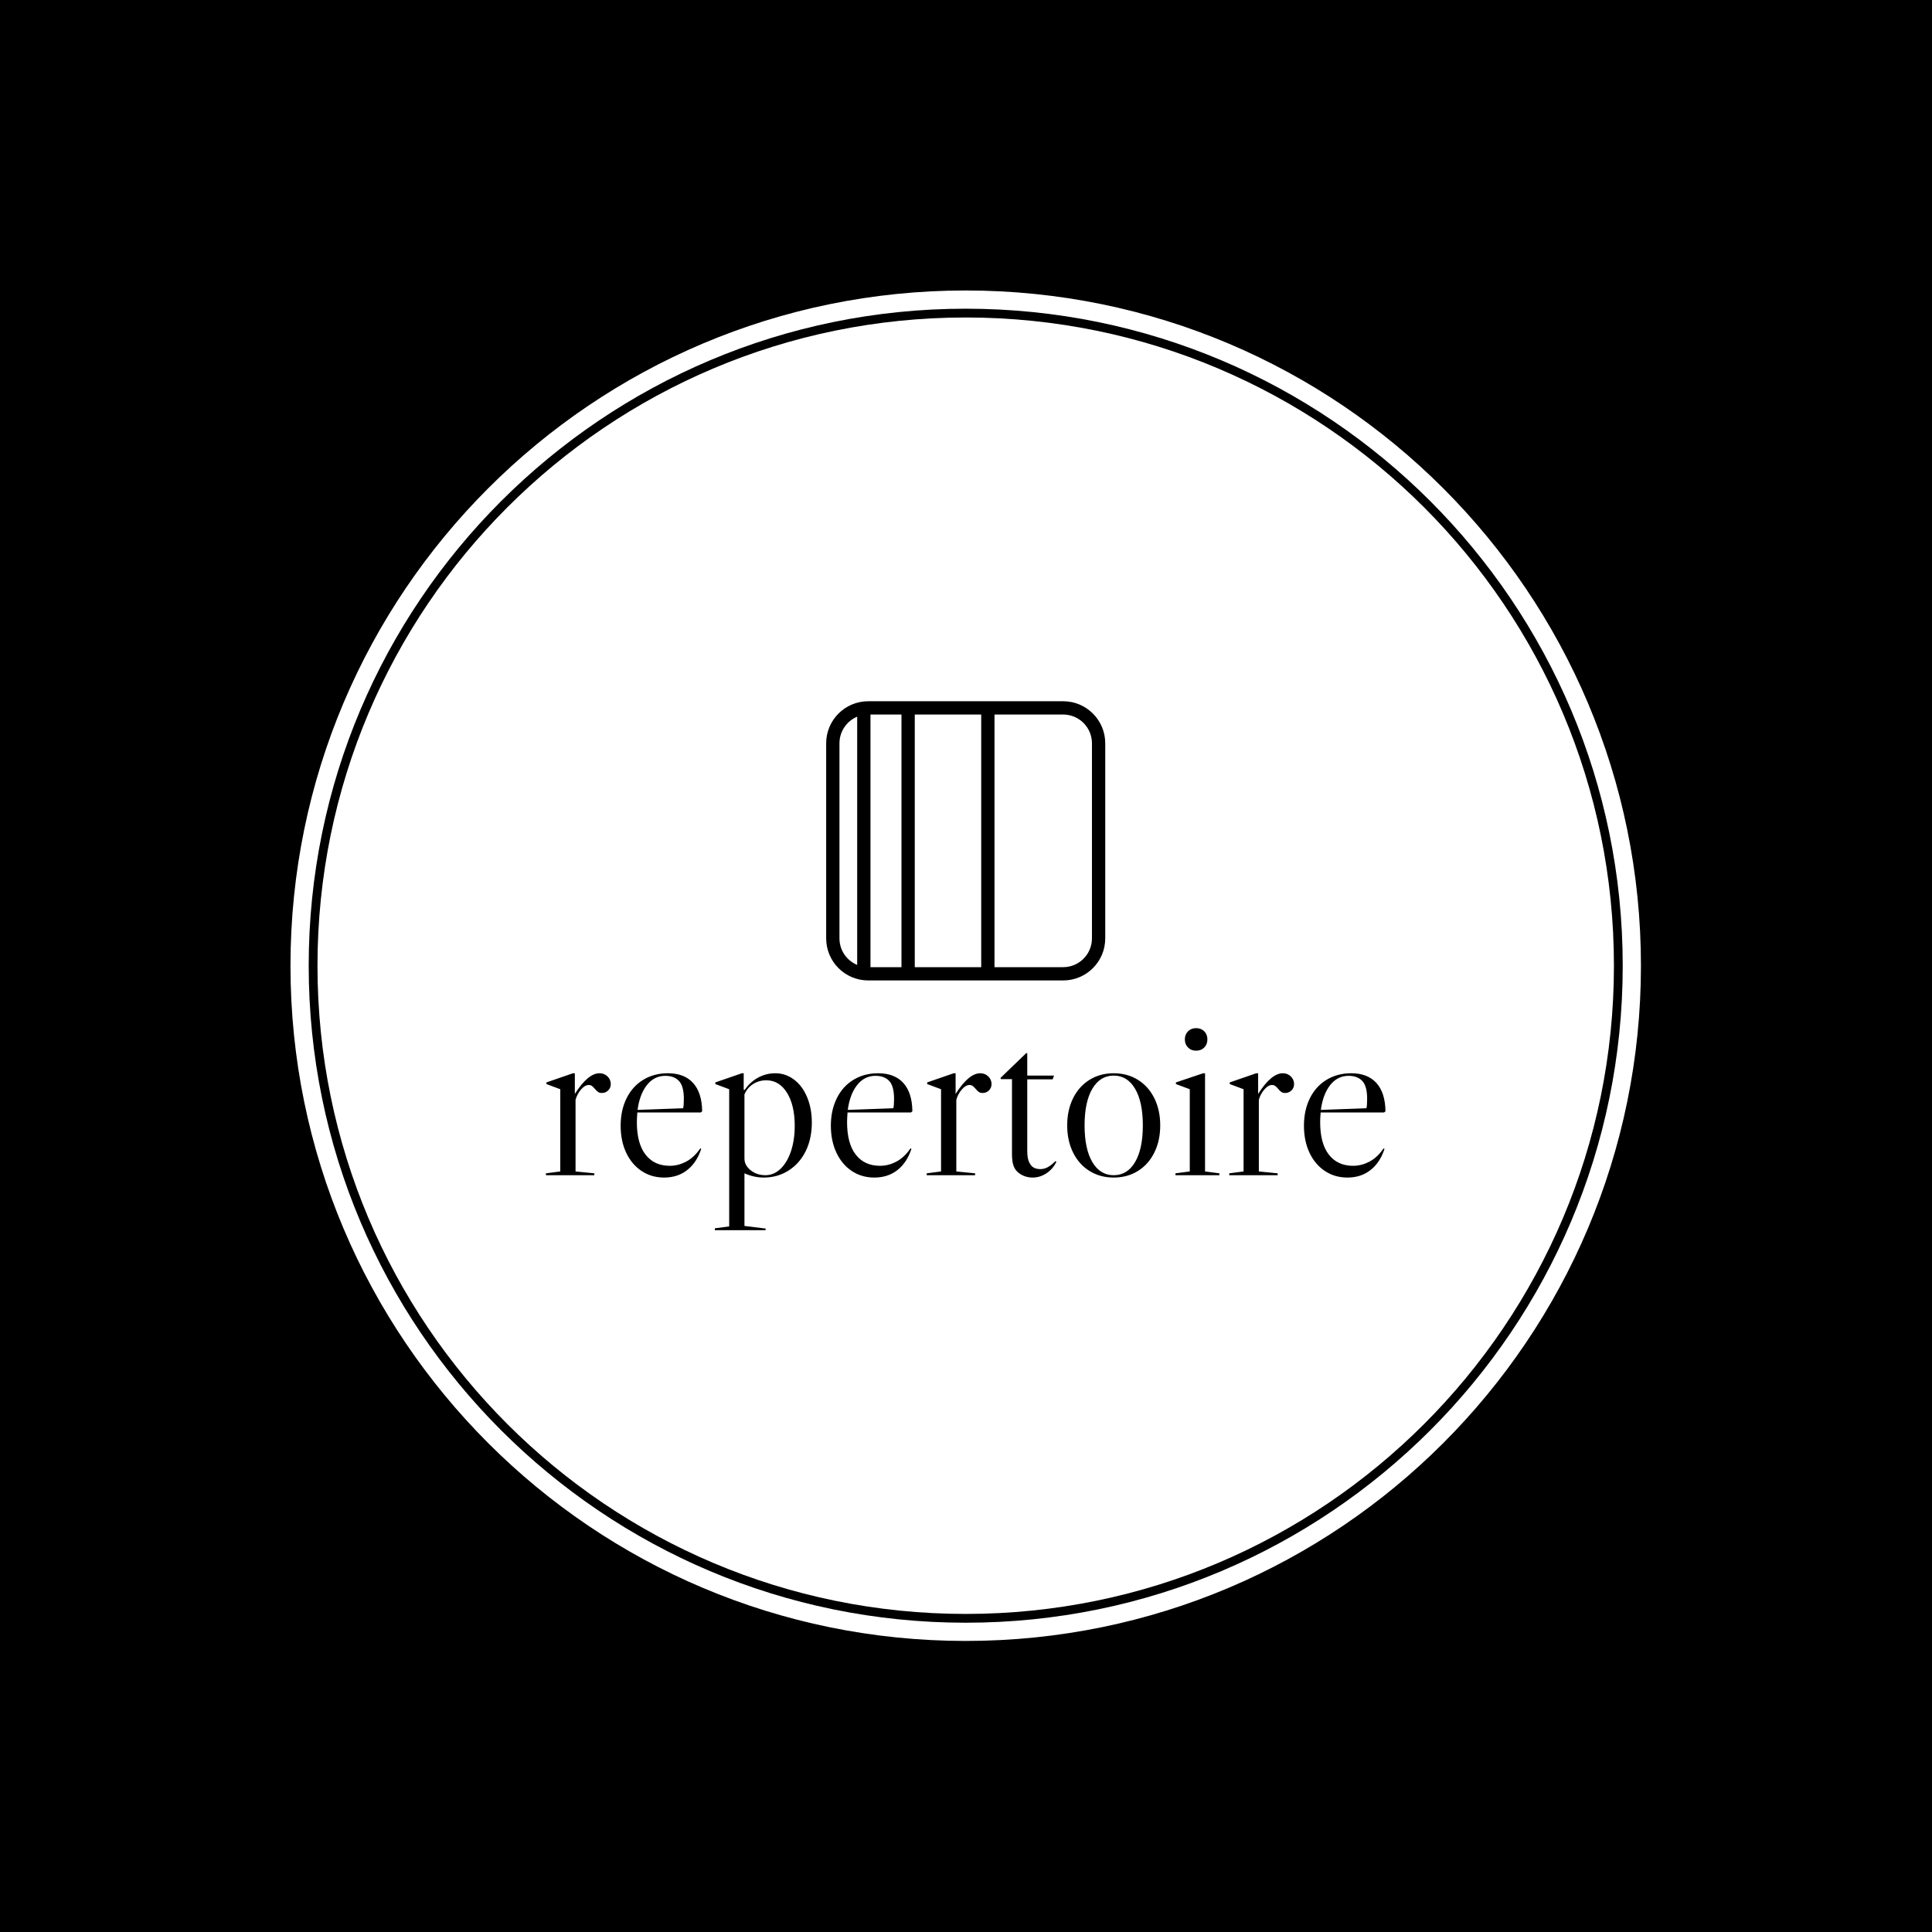
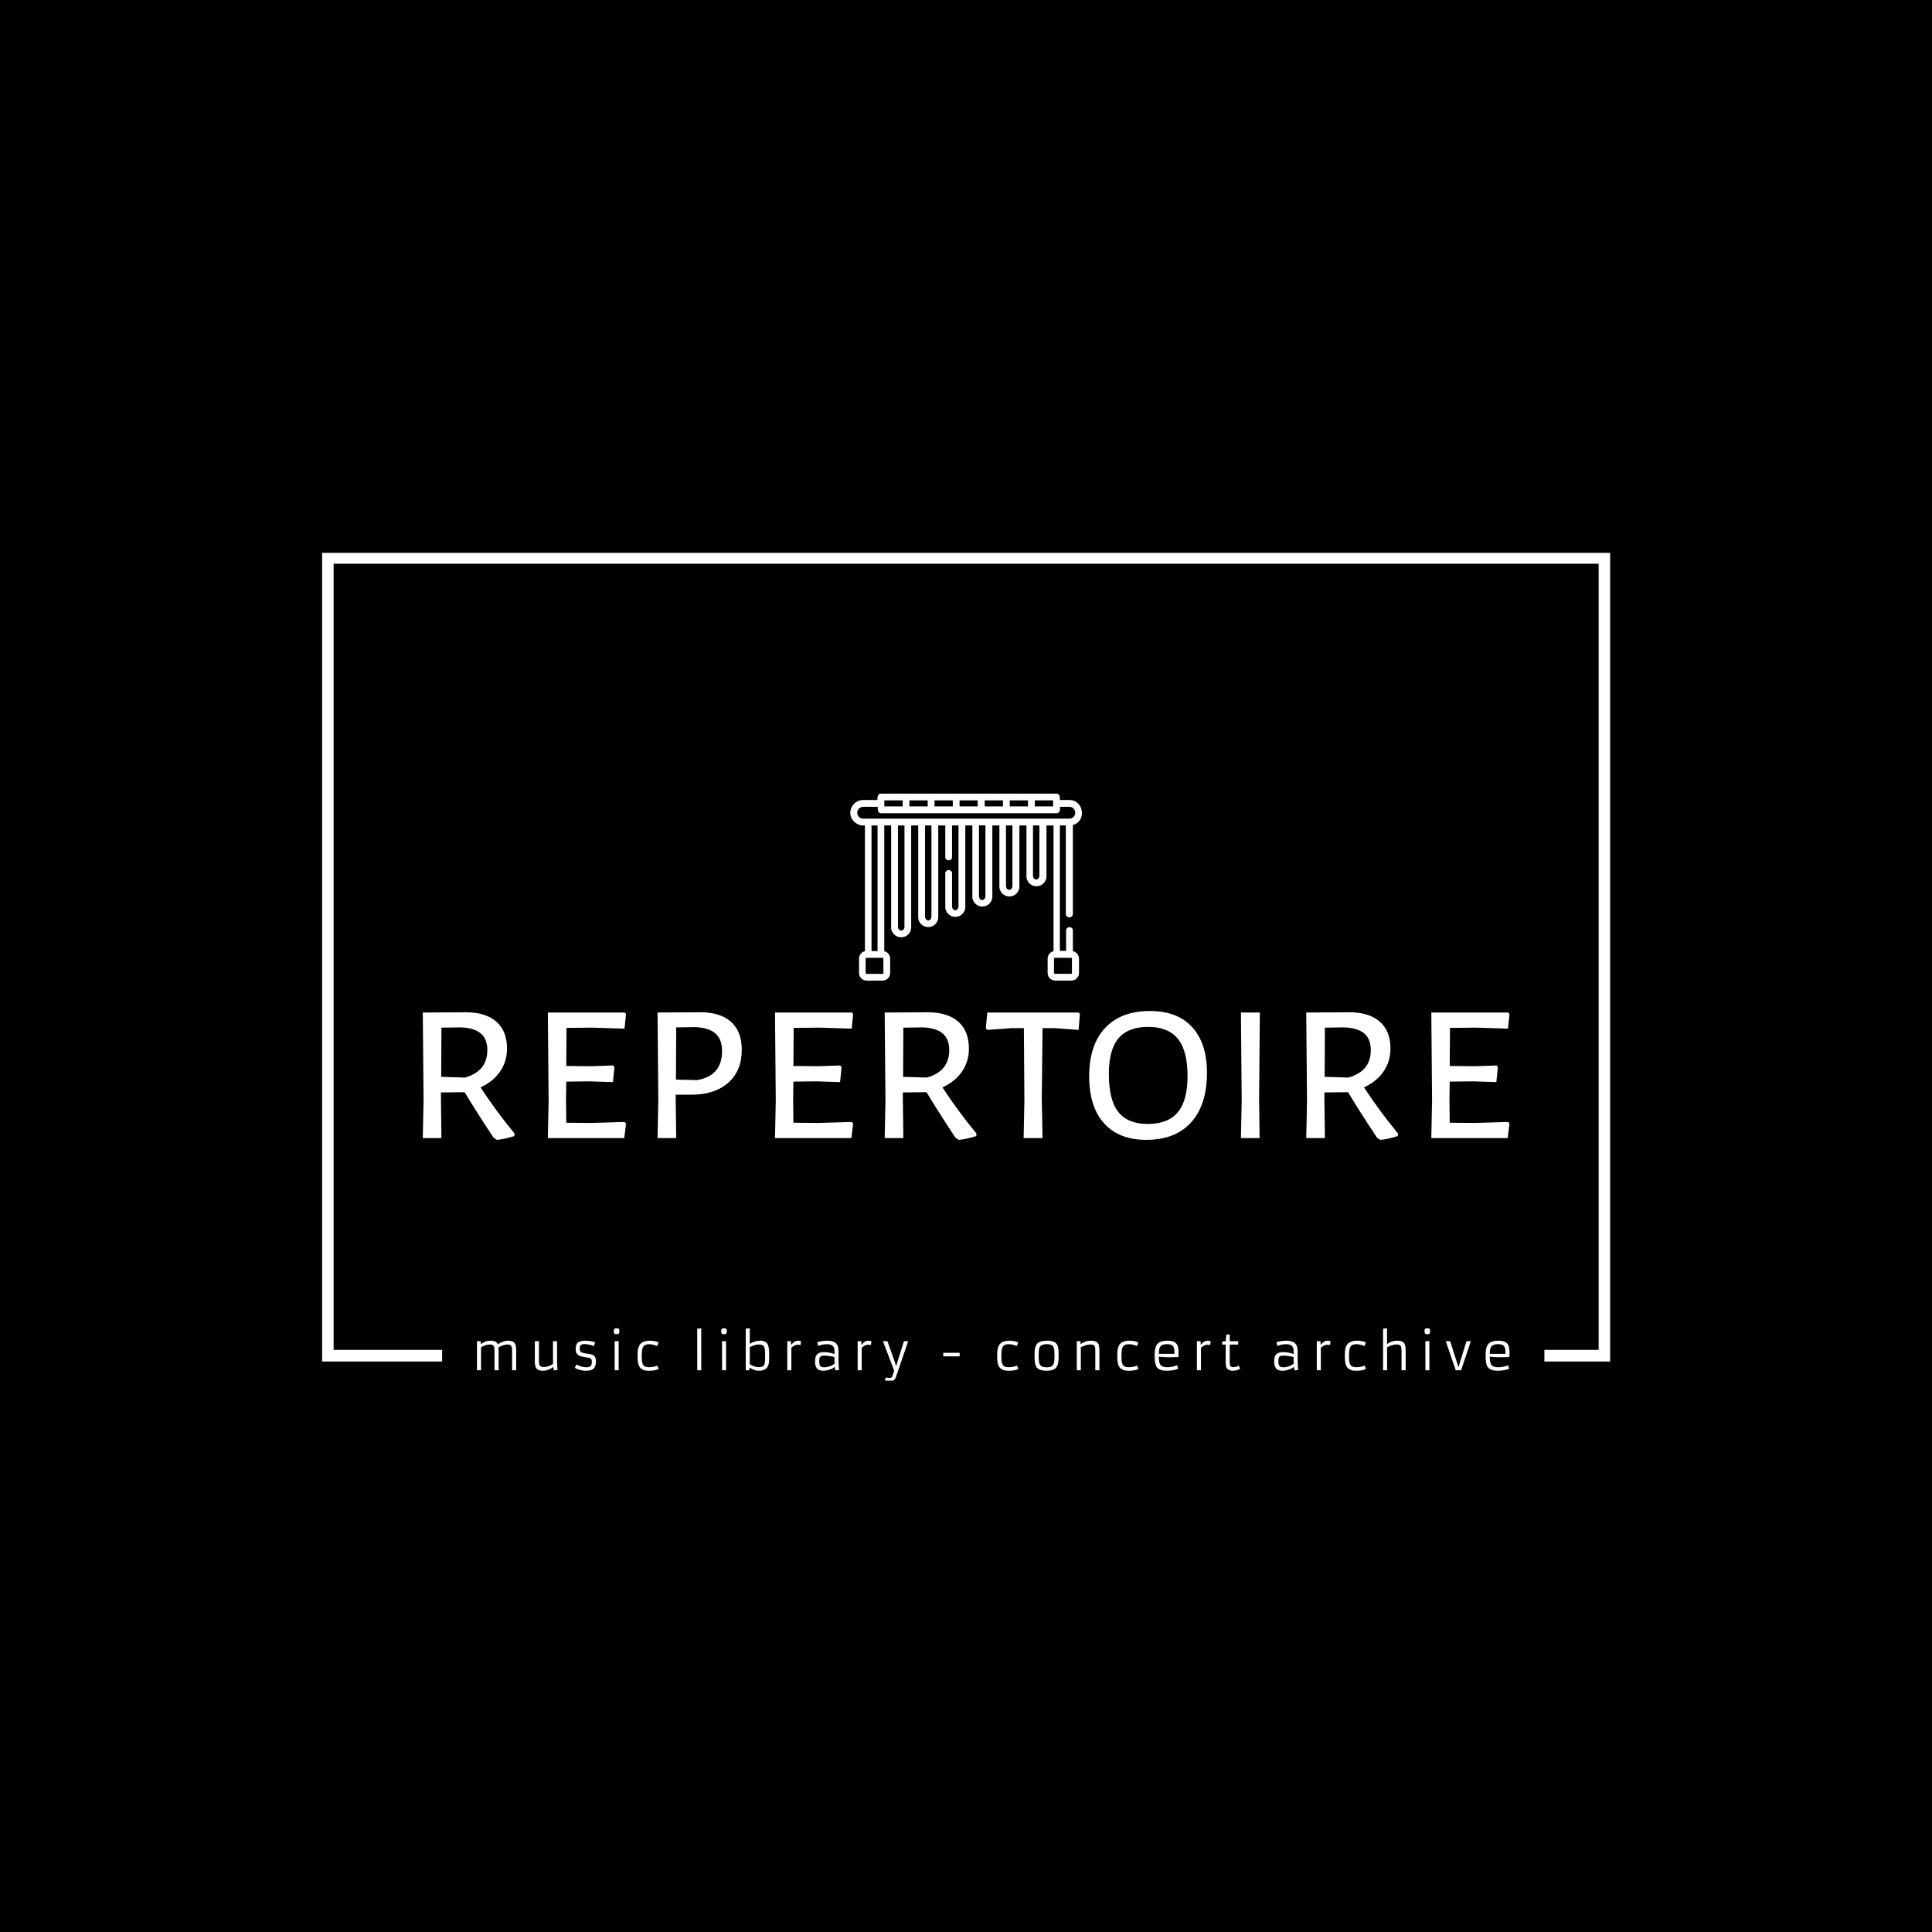
- <svg xmlns="http://www.w3.org/2000/svg" version="1.1" width="1000" height="1000" viewBox="0 0 1000 1000">
-   <rect width="1000" height="1000" fill="#000000" />
-   <g transform="matrix(0.7,0,0,0.7,149.849,150.1991)">
-     <svg viewBox="0 0 343 343" data-background-color="#883d1a" preserveAspectRatio="xMidYMid meet" height="999" width="1000">
-       <g id="tight-bounds" transform="matrix(1,0,0,1,0.074,0.074)">
-         <svg viewBox="0 0 342.852 342.852" height="342.852" width="342.852">
+ <svg xmlns="http://www.w3.org/2000/svg" version="1.1" width="1500" height="1500" viewBox="0 0 1500 1500">
+   <rect width="1500" height="1500" fill="#000000" />
+   <g transform="matrix(0.6666667,0,0,0.6666667,250.1067,429.2359)">
+     <svg viewBox="0 0 375 241" data-background-color="#143b38" preserveAspectRatio="xMidYMid meet" height="964" width="1500">
+       <g id="tight-bounds" transform="matrix(1,0,0,1,-0.03976,-0.2132988)">
+         <svg viewBox="0 0 375.08 241.427" height="241.427" width="375.08">
          <g>
            <svg />
          </g>
          <g>
-             <svg viewBox="0 0 342.852 342.852" height="342.852" width="342.852">
-               <g>
-                 <path d="M0 171.426c0-94.676 76.75-171.426 171.426-171.426 94.676 0 171.426 76.75 171.426 171.426 0 94.676-76.75 171.426-171.426 171.426-94.676 0-171.426-76.75-171.426-171.426zM171.426 338.226c92.121 0 166.8-74.679 166.8-166.8 0-92.121-74.679-166.8-166.8-166.8-92.121 0-166.8 74.679-166.8 166.8 0 92.121 74.679 166.8 166.8 166.8z" data-fill-palette-color="tertiary" fill="#ffffff" stroke="transparent" />
-                 <ellipse rx="164.569" ry="164.569" cx="171.426" cy="171.426" fill="#ffffff" stroke="transparent" stroke-width="0" fill-opacity="1" data-fill-palette-color="tertiary" />
+             <svg viewBox="0 0 375.08 241.427" height="241.427" width="375.08">
+               <g transform="matrix(1,0,0,1,-10.22024,-5.77318)">
+                 <path d="M10.22 241.427v-235.654h375.08v235.654l-19.181 0 0-3.383h15.798v-228.888h-368.314v228.888h31.588l0 3.383z" fill="#ffffff" fill-rule="nonzero" stroke="none" stroke-width="1" stroke-linecap="butt" stroke-linejoin="miter" stroke-miterlimit="10" stroke-dasharray="" stroke-dashoffset="0" font-family="none" font-weight="none" font-size="none" text-anchor="none" style="mix-blend-mode: normal" data-fill-palette-color="tertiary" />
+                 <g>
+                   <path transform="translate(53.74038,243.9705) scale(0.29147,0.29147)" d="M18.24-25.73v0c-2.653 0-5.55 0.937-8.69 2.81v0 22.92h-4.06v-29.05h3.57l0.39 3c2.847-2.327 6.037-3.49 9.57-3.49v0c2.02 0 3.61 0.29 4.77 0.87 1.167 0.573 2.01 1.52 2.53 2.84v0c3.593-2.473 7.01-3.71 10.25-3.71v0c3.06 0 5.183 0.7 6.37 2.1v0c1.14 1.347 1.71 3.747 1.71 7.2v0 20.24h-4.1v-19.48c0-2.347-0.227-3.857-0.68-4.53-0.46-0.673-1.003-1.13-1.63-1.37-0.627-0.233-1.357-0.35-2.19-0.35-0.84 0-1.63 0.077-2.37 0.23-0.74 0.153-1.493 0.36-2.26 0.62v0c-1.547 0.54-3.027 1.223-4.44 2.05v0c0.08 0.98 0.12 1.843 0.12 2.59v0 20.24h-4.1v-19.48c0-2.347-0.23-3.857-0.69-4.53-0.453-0.673-0.993-1.13-1.62-1.37-0.627-0.233-1.443-0.35-2.45-0.35zM85.46-29.05v16.26c0 5.367 0.153 9.563 0.46 12.59v0l-3.64 0.3-0.58-3.44c-1.907 1.573-4.13 2.71-6.67 3.41v0c-1.007 0.28-2.207 0.42-3.6 0.42-1.387 0-2.63-0.167-3.73-0.5-1.1-0.333-1.977-0.867-2.63-1.6v0c-1.187-1.32-1.78-3.72-1.78-7.2v0-20.24h4.1v19.58c0 2.34 0.23 3.85 0.69 4.53 0.453 0.673 0.993 1.127 1.62 1.36 0.627 0.24 1.37 0.36 2.23 0.36 0.867 0 1.703-0.07 2.51-0.21 0.8-0.14 1.607-0.34 2.42-0.6v0c1.713-0.553 3.26-1.31 4.64-2.27v0-0.02c-0.06-1.24-0.09-3.65-0.09-7.23v0-15.5zM103.14-2.39l1.76-3.37c3.353 1.873 6.723 2.81 10.11 2.81v0c2.813 0 4.463-1.003 4.95-3.01v0c0.167-0.68 0.25-1.513 0.25-2.5 0-0.987-0.113-1.75-0.34-2.29-0.227-0.547-0.61-0.957-1.15-1.23-0.54-0.267-1.253-0.463-2.14-0.59-0.887-0.133-2.013-0.317-3.38-0.55-1.367-0.24-2.62-0.507-3.76-0.8-1.14-0.293-2.107-0.717-2.9-1.27v0c-1.693-1.187-2.507-3.187-2.44-6v0-0.61c0-2.967 0.977-5.077 2.93-6.33v0c1.887-1.233 5.003-1.653 9.35-1.26v0c2.96 0.273 5.32 0.783 7.08 1.53v0l-1.15 3.69c-1.953-0.833-4.297-1.437-7.03-1.81v0c-0.847-0.113-1.64-0.17-2.38-0.17-0.74 0-1.413 0.057-2.02 0.17-0.6 0.113-1.103 0.327-1.51 0.64v0c-0.78 0.633-1.187 1.813-1.22 3.54v0c-0.047 2.033 0.523 3.327 1.71 3.88v0c1.14 0.54 2.49 0.91 4.05 1.11 1.56 0.207 2.837 0.387 3.83 0.54 0.993 0.153 1.897 0.36 2.71 0.62 0.813 0.26 1.513 0.677 2.1 1.25v0c1.22 1.153 1.813 3.163 1.78 6.03v0c-0.08 4.993-2.163 7.84-6.25 8.54v0c-1.233 0.213-2.47 0.32-3.71 0.32-1.233 0-2.367-0.077-3.4-0.23-1.033-0.16-2.023-0.377-2.97-0.65v0c-1.787-0.507-3.407-1.173-4.86-2zM144.97-36.01v0c-1.087 0-1.787-0.153-2.1-0.46v0c-0.487-0.507-0.73-1.203-0.73-2.09 0-0.887 0.053-1.523 0.16-1.91 0.107-0.38 0.267-0.677 0.48-0.89v0c0.387-0.387 0.983-0.58 1.79-0.58 0.807 0 1.383 0.04 1.73 0.12 0.353 0.08 0.643 0.233 0.87 0.46v0c0.393 0.393 0.59 1.033 0.59 1.92 0 0.887-0.047 1.52-0.14 1.9-0.087 0.387-0.237 0.693-0.45 0.92v0c-0.407 0.407-1.14 0.61-2.2 0.61zM143.05 0l-0.05-29.05h4v29.05zM185.78-4.59l1.22 3.3c-2.26 1.187-5.36 1.78-9.3 1.78v0c-2.327 0-4.037-0.18-5.13-0.54v0c-2.78-0.94-4.603-2.543-5.47-4.81v0c-0.6-1.58-0.95-3.28-1.05-5.1-0.093-1.827-0.14-3.367-0.14-4.62 0-1.253 0.03-2.477 0.09-3.67 0.067-1.193 0.227-2.343 0.48-3.45 0.253-1.107 0.64-2.137 1.16-3.09 0.52-0.953 1.227-1.787 2.12-2.5v0c1.94-1.5 4.723-2.25 8.35-2.25v0c2.673 0 5.133 0.39 7.38 1.17v0c0.6 0.193 1.053 0.38 1.36 0.56v0l-1.22 3.62c-3.12-1.207-5.68-1.81-7.68-1.81-1.993 0-3.457 0.227-4.39 0.68-0.933 0.46-1.663 1.153-2.19 2.08v0c-0.873 1.593-1.31 4.523-1.31 8.79v0c0 1.707 0.057 3.263 0.17 4.67 0.113 1.407 0.397 2.617 0.85 3.63v0c0.96 2.08 2.943 3.12 5.95 3.12 3 0 5.917-0.52 8.75-1.56zM225.54 0l-0.05-41.5 4.03-0.35v41.85zM252.26-36.01v0c-1.087 0-1.787-0.153-2.1-0.46v0c-0.487-0.507-0.73-1.203-0.73-2.09 0-0.887 0.053-1.523 0.16-1.91 0.107-0.38 0.263-0.677 0.47-0.89v0c0.393-0.387 0.993-0.58 1.8-0.58 0.807 0 1.383 0.04 1.73 0.12 0.353 0.08 0.643 0.233 0.87 0.46v0c0.393 0.393 0.59 1.033 0.59 1.92 0 0.887-0.047 1.52-0.14 1.9-0.087 0.387-0.237 0.693-0.45 0.92v0c-0.407 0.407-1.14 0.61-2.2 0.61zM250.33 0l-0.05-29.05h4.01v29.05zM277.91-2.71v0l-0.52 2.71h-3.44v-41.55l4.05-0.39v15.67c3.373-2.18 6.63-3.27 9.77-3.27v0c4.36 0 7.127 1.343 8.3 4.03v0c0.733 1.693 1.15 4.07 1.25 7.13v0c0.027 1.48 0.04 3.107 0.04 4.88v0 1.95c0 2.233-0.14 3.91-0.42 5.03-0.287 1.127-0.65 2.09-1.09 2.89-0.44 0.807-1.043 1.513-1.81 2.12v0c-1.66 1.333-4.037 2-7.13 2-3.087 0-6.087-1.067-9-3.2zM278-23.05v17.14c3.453 1.873 6.36 2.81 8.72 2.81v0h0.29c2.787 0 4.577-0.773 5.37-2.32v0c0.427-0.78 0.687-1.797 0.78-3.05 0.1-1.253 0.15-2.76 0.15-4.52v0-3.51c0-3.633-0.413-6.077-1.24-7.33v0c-0.813-1.253-2.36-1.88-4.64-1.88v0h-0.61c-2.033 0-4.393 0.603-7.08 1.81v0c-0.7 0.307-1.28 0.59-1.74 0.85zM325.89-25.51v0c-2.087 0-4.21 1.04-6.37 3.12v0 22.39h-4.06v-29.05h3.57l0.39 3.85c0.767-1.187 1.593-2.113 2.48-2.78 0.887-0.667 1.613-1.073 2.18-1.22v0c0.813-0.227 1.587-0.34 2.32-0.34 0.733 0 1.653 0.147 2.76 0.44v0l-0.37 3.88c-0.827-0.193-1.793-0.29-2.9-0.29zM366.62-19.41v9.11c0 3.24 0.153 6.607 0.46 10.1v0l-3.61 0.3-0.61-3.4c-2.067 1.66-4.8 2.817-8.2 3.47v0c-1.107 0.213-2.093 0.32-2.96 0.32-0.86 0-1.62-0.04-2.28-0.12-0.66-0.087-1.293-0.247-1.9-0.48-0.613-0.233-1.18-0.563-1.7-0.99-0.52-0.42-0.977-0.98-1.37-1.68v0c-0.827-1.48-1.24-3.26-1.24-5.34 0-2.073 0.15-3.683 0.45-4.83 0.3-1.147 0.8-2.103 1.5-2.87v0c1.387-1.513 3.713-2.27 6.98-2.27 3.273 0 6.767 0.617 10.48 1.85v0-3.17c0-3.533-1.457-5.623-4.37-6.27v0c-0.947-0.213-2.03-0.32-3.25-0.32v0c-2.787 0-5.677 0.553-8.67 1.66v0l-0.9-3.52c0.827-0.553 2.943-1.05 6.35-1.49v0c1.073-0.127 2.363-0.19 3.87-0.19 1.5 0 2.977 0.18 4.43 0.54 1.447 0.353 2.65 0.937 3.61 1.75v0c1.953 1.613 2.93 4.227 2.93 7.84zM362.52-13.18v0c-3.807-0.96-7.323-1.44-10.55-1.44v0c-1.987 0-3.303 0.567-3.95 1.7v0c-0.44 0.8-0.66 1.98-0.66 3.54 0 1.567 0.083 2.7 0.25 3.4 0.173 0.7 0.457 1.277 0.85 1.73v0c0.76 0.867 2.02 1.3 3.78 1.3v0c2.753 0 5.48-0.71 8.18-2.13v0c0.827-0.42 1.577-0.89 2.25-1.41v0c-0.1-1.76-0.15-3.99-0.15-6.69zM396.17-25.51v0c-2.08 0-4.203 1.04-6.37 3.12v0 22.39h-4.05v-29.05h3.56l0.39 3.85c0.767-1.187 1.593-2.113 2.48-2.78 0.887-0.667 1.613-1.073 2.18-1.22v0c0.813-0.227 1.587-0.34 2.32-0.34 0.733 0 1.653 0.147 2.76 0.44v0l-0.36 3.88c-0.833-0.193-1.803-0.29-2.91-0.29zM412.93 10.21l1.1-3.18c1.187 0.427 2.157 0.64 2.91 0.64 0.76 0 1.257-0.023 1.49-0.07 0.24-0.04 0.48-0.123 0.72-0.25v0c0.573-0.313 0.997-0.82 1.27-1.52v0c0.687-1.66 1.283-3.48 1.79-5.46v0l-11.21-29.42h4.52l7.56 21.41 1.15 3.76 1.05-3.79 6.69-21.38h4.25l-12.26 35.93c-0.893 2.8-2.96 4.2-6.2 4.2v0c-2.047 0-3.657-0.29-4.83-0.87zM471.25-13.87v-3.54h16.38v3.54zM545-4.59l1.22 3.3c-2.267 1.187-5.367 1.78-9.3 1.78v0c-2.333 0-4.043-0.18-5.13-0.54v0c-2.787-0.94-4.61-2.543-5.47-4.81v0c-0.6-1.58-0.95-3.28-1.05-5.1-0.1-1.827-0.15-3.367-0.15-4.62 0-1.253 0.033-2.477 0.1-3.67 0.067-1.193 0.227-2.343 0.48-3.45 0.253-1.107 0.64-2.137 1.16-3.09 0.52-0.953 1.227-1.787 2.12-2.5v0c1.94-1.5 4.723-2.25 8.35-2.25v0c2.667 0 5.123 0.39 7.37 1.17v0c0.607 0.193 1.063 0.38 1.37 0.56v0l-1.22 3.62c-3.127-1.207-5.687-1.81-7.68-1.81-1.993 0-3.457 0.227-4.39 0.68-0.94 0.46-1.67 1.153-2.19 2.08v0c-0.88 1.593-1.32 4.523-1.32 8.79v0c0 1.707 0.057 3.263 0.17 4.67 0.12 1.407 0.407 2.617 0.86 3.63v0c0.96 2.08 2.94 3.12 5.94 3.12 3.007 0 5.927-0.52 8.76-1.56zM562.44-14.45v0c0-3.7 0.187-6.28 0.56-7.74 0.373-1.467 0.833-2.627 1.38-3.48 0.547-0.853 1.283-1.567 2.21-2.14v0c1.853-1.153 4.597-1.73 8.23-1.73v0c5.24 0 8.607 1.293 10.1 3.88v0c0.9 1.56 1.413 3.767 1.54 6.62v0c0.047 1.347 0.07 2.833 0.07 4.46 0 1.633-0.05 3.153-0.15 4.56-0.107 1.407-0.317 2.67-0.63 3.79-0.307 1.127-0.737 2.11-1.29 2.95-0.553 0.833-1.287 1.537-2.2 2.11v0c-1.787 1.107-4.4 1.66-7.84 1.66v0c-5.14 0-8.517-1.27-10.13-3.81v0c-0.993-1.58-1.57-3.793-1.73-6.64v0c-0.08-1.367-0.12-2.863-0.12-4.49zM569.08-4.27c0.587 0.44 1.323 0.77 2.21 0.99 0.887 0.22 2.1 0.33 3.64 0.33 1.533 0 2.827-0.22 3.88-0.66 1.047-0.44 1.837-1.147 2.37-2.12 0.527-0.967 0.86-2.223 1-3.77 0.133-1.547 0.2-3.343 0.2-5.39 0-2.053-0.06-3.763-0.18-5.13-0.12-1.367-0.427-2.497-0.92-3.39v0c-0.973-1.76-3.143-2.64-6.51-2.64v0c-3.567 0-5.887 0.88-6.96 2.64v0c-0.54 0.893-0.883 2.03-1.03 3.41-0.147 1.387-0.22 2.893-0.22 4.52 0 1.627 0.02 3.007 0.06 4.14 0.047 1.133 0.153 2.15 0.32 3.05 0.173 0.907 0.427 1.693 0.76 2.36 0.333 0.667 0.793 1.22 1.38 1.66zM618.38-25.73v0c-3.173 0-6.403 0.937-9.69 2.81v0 22.92h-4.06v-29.05h3.57l0.39 3c1.773-1.447 3.98-2.48 6.62-3.1v0c1.073-0.26 2.333-0.39 3.78-0.39 1.447 0 2.723 0.167 3.83 0.5 1.107 0.333 1.987 0.867 2.64 1.6v0c1.187 1.32 1.78 3.72 1.78 7.2v0 20.24h-4.1v-19.48c0-2.347-0.227-3.857-0.68-4.53-0.46-0.673-1.003-1.13-1.63-1.37-0.627-0.233-1.443-0.35-2.45-0.35zM664.97-4.59l1.22 3.3c-2.26 1.187-5.36 1.78-9.3 1.78v0c-2.327 0-4.037-0.18-5.13-0.54v0c-2.78-0.94-4.603-2.543-5.47-4.81v0c-0.6-1.58-0.95-3.28-1.05-5.1-0.093-1.827-0.14-3.367-0.14-4.62 0-1.253 0.03-2.477 0.09-3.67 0.067-1.193 0.227-2.343 0.48-3.45 0.253-1.107 0.64-2.137 1.16-3.09 0.52-0.953 1.227-1.787 2.12-2.5v0c1.94-1.5 4.723-2.25 8.35-2.25v0c2.673 0 5.133 0.39 7.38 1.17v0c0.6 0.193 1.053 0.38 1.36 0.56v0l-1.22 3.62c-3.12-1.207-5.677-1.81-7.67-1.81-2 0-3.467 0.227-4.4 0.68-0.933 0.46-1.66 1.153-2.18 2.08v0c-0.88 1.593-1.32 4.523-1.32 8.79v0c0 1.707 0.057 3.263 0.17 4.67 0.113 1.407 0.397 2.617 0.85 3.63v0c0.96 2.08 2.943 3.12 5.95 3.12 3 0 5.917-0.52 8.75-1.56zM704.82-5.03l1.2 3.49c-3.367 1.353-7.087 2.03-11.16 2.03v0c-2.36 0-4.36-0.243-6-0.73v0c-2.62-0.753-4.363-2.3-5.23-4.64v0c-0.793-2.2-1.19-5.457-1.19-9.77v0-1.24c0-5.16 1.073-8.783 3.22-10.87v0c1.933-1.853 5.163-2.78 9.69-2.78v0c4.413 0 7.423 1.09 9.03 3.27v0c0.787 1.06 1.303 2.343 1.55 3.85 0.253 1.5 0.38 2.933 0.38 4.3v0c0 2.133-0.047 3.787-0.14 4.96v0c-2.3 0.1-4.36 0.15-6.18 0.15v0c0 0-1.31 0-3.93 0v0c-4.1 0-7.257-0.18-9.47-0.54v0c0 3.747 0.47 6.36 1.41 7.84v0c1.16 1.807 3.463 2.71 6.91 2.71 3.453 0 6.757-0.677 9.91-2.03zM686.59-16.41h15.6v-2.34c0-2.553-0.497-4.377-1.49-5.47v0c-1.107-1.22-3.02-1.83-5.74-1.83v0c-3.253 0-5.477 0.707-6.67 2.12v0c-1.133 1.353-1.7 3.86-1.7 7.52zM735.06-25.51v0c-2.087 0-4.21 1.04-6.37 3.12v0 22.39h-4.06v-29.05h3.57l0.39 3.85c0.76-1.187 1.587-2.113 2.48-2.78 0.887-0.667 1.613-1.073 2.18-1.22v0c0.813-0.227 1.587-0.34 2.32-0.34 0.733 0 1.653 0.147 2.76 0.44v0l-0.37 3.88c-0.827-0.193-1.793-0.29-2.9-0.29zM766.46-4.57l1.39 3.18c-2.653 1.253-5.1 1.88-7.34 1.88v0c-4.073 0-6.387-1.743-6.94-5.23v0c-0.127-0.827-0.19-2.03-0.19-3.61v0-17.31h-3.52v-3l3.52-0.39 0.63-6.64h3.4v6.64h8.47v3.39h-8.47v17.24c0 2 0.143 3.277 0.43 3.83v0c0.54 1.007 1.617 1.51 3.23 1.51 1.607 0 3.403-0.497 5.39-1.49zM825.25-19.41v9.11c0 3.24 0.153 6.607 0.46 10.1v0l-3.61 0.3-0.61-3.4c-2.067 1.66-4.803 2.817-8.21 3.47v0c-1.107 0.213-2.09 0.32-2.95 0.32-0.86 0-1.62-0.04-2.28-0.12-0.66-0.087-1.297-0.247-1.91-0.48-0.607-0.233-1.17-0.563-1.69-0.99-0.527-0.42-0.983-0.98-1.37-1.68v0c-0.833-1.48-1.25-3.26-1.25-5.34 0-2.073 0.15-3.683 0.45-4.83 0.307-1.147 0.81-2.103 1.51-2.87v0c1.38-1.513 3.707-2.27 6.98-2.27 3.273 0 6.763 0.617 10.47 1.85v0-3.17c0-3.533-1.457-5.623-4.37-6.27v0c-0.94-0.213-2.023-0.32-3.25-0.32v0c-2.78 0-5.667 0.553-8.66 1.66v0l-0.91-3.52c0.833-0.553 2.95-1.05 6.35-1.49v0c1.073-0.127 2.363-0.19 3.87-0.19 1.507 0 2.983 0.18 4.43 0.54 1.453 0.353 2.66 0.937 3.62 1.75v0c1.953 1.613 2.93 4.227 2.93 7.84zM821.14-13.18v0c-3.807-0.96-7.32-1.44-10.54-1.44v0c-1.987 0-3.307 0.567-3.96 1.7v0c-0.44 0.8-0.66 1.98-0.66 3.54 0 1.567 0.087 2.7 0.26 3.4 0.173 0.7 0.453 1.277 0.84 1.73v0c0.767 0.867 2.03 1.3 3.79 1.3v0c2.747 0 5.47-0.71 8.17-2.13v0c0.833-0.42 1.583-0.89 2.25-1.41v0c-0.1-1.76-0.15-3.99-0.15-6.69zM854.8-25.51v0c-2.087 0-4.213 1.04-6.38 3.12v0 22.39h-4.05v-29.05h3.57l0.39 3.85c0.76-1.187 1.583-2.113 2.47-2.78 0.893-0.667 1.623-1.073 2.19-1.22v0c0.813-0.227 1.587-0.34 2.32-0.34 0.733 0 1.653 0.147 2.76 0.44v0l-0.37 3.88c-0.827-0.193-1.793-0.29-2.9-0.29zM892.26-4.59l1.22 3.3c-2.267 1.187-5.367 1.78-9.3 1.78v0c-2.333 0-4.043-0.18-5.13-0.54v0c-2.787-0.94-4.61-2.543-5.47-4.81v0c-0.6-1.58-0.95-3.28-1.05-5.1-0.1-1.827-0.15-3.367-0.15-4.62 0-1.253 0.033-2.477 0.1-3.67 0.067-1.193 0.227-2.343 0.48-3.45 0.253-1.107 0.64-2.137 1.16-3.09 0.52-0.953 1.227-1.787 2.12-2.5v0c1.94-1.5 4.723-2.25 8.35-2.25v0c2.667 0 5.123 0.39 7.37 1.17v0c0.607 0.193 1.063 0.38 1.37 0.56v0l-1.22 3.62c-3.127-1.207-5.687-1.81-7.68-1.81-1.993 0-3.457 0.227-4.39 0.68-0.94 0.46-1.67 1.153-2.19 2.08v0c-0.88 1.593-1.32 4.523-1.32 8.79v0c0 1.707 0.057 3.263 0.17 4.67 0.12 1.407 0.407 2.617 0.86 3.63v0c0.96 2.08 2.94 3.12 5.94 3.12 3.007 0 5.927-0.52 8.76-1.56zM924.27-25.76v0c-3.24 0-6.453 0.937-9.64 2.81v0 22.95h-4.05v-41.55l3.95-0.39v15.89c1.68-1.433 3.86-2.467 6.54-3.1v0c1.08-0.26 2.35-0.39 3.81-0.39 1.467 0 2.753 0.167 3.86 0.5 1.107 0.333 1.987 0.867 2.64 1.6v0c1.173 1.32 1.76 3.72 1.76 7.2v0 20.24h-4.11v-19.51c0-2.34-0.227-3.85-0.68-4.53-0.453-0.673-0.993-1.127-1.62-1.36-0.627-0.24-1.447-0.36-2.46-0.36zM954.82-36.01v0c-1.087 0-1.787-0.153-2.1-0.46v0c-0.487-0.507-0.73-1.203-0.73-2.09 0-0.887 0.053-1.523 0.16-1.91 0.107-0.38 0.267-0.677 0.48-0.89v0c0.387-0.387 0.983-0.58 1.79-0.58 0.807 0 1.383 0.04 1.73 0.12 0.353 0.08 0.643 0.233 0.87 0.46v0c0.393 0.393 0.59 1.033 0.59 1.92 0 0.887-0.047 1.52-0.14 1.9-0.087 0.387-0.237 0.693-0.45 0.92v0c-0.407 0.407-1.14 0.61-2.2 0.61zM952.9 0l-0.05-29.05h4v29.05zM983.18 0l-9.96-29.05h4.37l7.61 23.7 0.74 2.42 0.68-2.42 7.28-23.7h4.41l-9.81 29.05zM1035.41-5.03l1.2 3.49c-3.373 1.353-7.093 2.03-11.16 2.03v0c-2.36 0-4.363-0.243-6.01-0.73v0c-2.62-0.753-4.36-2.3-5.22-4.64v0c-0.8-2.2-1.2-5.457-1.2-9.77v0-1.24c0-5.16 1.073-8.783 3.22-10.87v0c1.94-1.853 5.173-2.78 9.7-2.78v0c4.407 0 7.417 1.09 9.03 3.27v0c0.78 1.06 1.297 2.343 1.55 3.85 0.253 1.5 0.38 2.933 0.38 4.3v0c0 2.133-0.05 3.787-0.15 4.96v0c-2.293 0.1-4.353 0.15-6.18 0.15v0c0 0-1.31 0-3.93 0v0c-4.1 0-7.257-0.18-9.47-0.54v0c0 3.747 0.473 6.36 1.42 7.84v0c1.153 1.807 3.457 2.71 6.91 2.71 3.447 0 6.75-0.677 9.91-2.03zM1017.17-16.41h15.6v-2.34c0-2.553-0.497-4.377-1.49-5.47v0c-1.107-1.22-3.017-1.83-5.73-1.83v0c-3.26 0-5.483 0.707-6.67 2.12v0c-1.14 1.353-1.71 3.86-1.71 7.52z" fill="#ffffff" fill-rule="nonzero" stroke="none" stroke-width="1" stroke-linecap="butt" stroke-linejoin="miter" stroke-miterlimit="10" stroke-dasharray="" stroke-dashoffset="0" font-family="none" font-weight="none" font-size="none" text-anchor="none" style="mix-blend-mode: normal" data-fill-palette-color="secondary" />
+                 </g>
              </g>
-               <g transform="matrix(1,0,0,1,64.84656,104.2831)">
-                 <svg viewBox="0 0 213.158 134.285" height="134.285" width="213.158">
+               <g transform="matrix(1,0,0,1,29.33176,70.30902)">
+                 <svg viewBox="0 0 316.416 100.809" height="100.809" width="316.416">
                  <g>
-                     <svg viewBox="0 0 213.158 134.285" height="134.285" width="213.158">
+                     <svg viewBox="0 0 316.416 100.809" height="100.809" width="316.416">
                      <g>
-                         <svg viewBox="0 0 213.158 134.285" height="134.285" width="213.158">
-                           <g transform="matrix(1,0,0,1,0,82.99374)">
-                             <svg viewBox="0 0 213.158 51.292" height="51.292" width="213.158">
+                         <svg viewBox="0 0 316.416 100.809" height="100.809" width="316.416">
+                           <g transform="matrix(1,0,0,1,0,63.29399)">
+                             <svg viewBox="0 0 316.416 37.515" height="37.515" width="316.416">
                              <g id="textblocktransform">
-                                 <svg viewBox="0 0 213.158 51.292" height="51.292" width="213.158" id="textblock">
+                                 <svg viewBox="0 0 316.416 37.515" height="37.515" width="316.416" id="textblock">
                                  <g>
-                                     <svg viewBox="0 0 213.158 51.292" height="51.292" width="213.158">
+                                     <svg viewBox="0 0 316.416 37.515" height="37.515" width="316.416">
                                      <g transform="matrix(1,0,0,1,0,0)">
-                                         <svg width="213.158" viewBox="1.25 -31.3 178.68 43" height="51.292" data-palette-color="#883d1a">
-                                           <path d="M12.65-21.7Q13.65-21.7 14.35-21.03 15.05-20.35 15.05-19.4L15.05-19.4Q15.05-18.6 14.5-18.05 13.95-17.5 13.15-17.5L13.15-17.5Q12.65-17.5 12.33-17.73 12-17.95 11.65-18.4L11.65-18.4Q11.3-18.8 11.03-19 10.75-19.2 10.35-19.2L10.35-19.2Q9.55-19.2 8.72-18.25 7.9-17.3 7.55-16.05L7.55-16.05 7.55-0.8 11.55-0.4 11.55 0 1.25 0 1.25-0.4 4.3-0.8 4.3-18.3 1.35-19.4 1.35-19.75 7-21.7 7.4-21.7 7.4-17.3Q10.2-21.7 12.65-21.7L12.65-21.7ZM33.65-5.1L34.1-5.7 34.3-5.6 34.1-5.05Q33.1-2.4 31.12-0.95 29.15 0.5 26.4 0.5L26.4 0.5Q23.7 0.5 21.6-0.9 19.5-2.3 18.32-4.8 17.15-7.3 17.15-10.55L17.15-10.55Q17.15-13.8 18.4-16.35 19.65-18.9 21.95-20.3 24.25-21.7 27.2-21.7L27.2-21.7Q30.7-21.7 32.57-19.63 34.45-17.55 34.5-13.6L34.5-13.6 34.2-13.35 20.7-13.35Q20.6-12.05 20.6-11.3L20.6-11.3Q20.6-6.75 22.45-4.38 24.3-2 27.6-2L27.6-2Q29.3-2 30.87-2.78 32.45-3.55 33.65-5.1L33.65-5.1ZM26.65-21.15Q24.3-21.15 22.75-19.2 21.2-17.25 20.75-13.9L20.75-13.9 30.45-14.25Q30.6-14.85 30.6-16.25L30.6-16.25Q30.6-18.95 29.57-20.05 28.55-21.15 26.65-21.15L26.65-21.15ZM43.5-0.4Q45.55 0.5 47.59 0.5L47.59 0.5Q50.55 0.5 52.9-1 55.25-2.5 56.55-5.15 57.84-7.8 57.84-11.2L57.84-11.2Q57.84-14.2 56.84-16.6 55.84-19 54.05-20.35 52.25-21.7 50.05-21.7L50.05-21.7Q48.09-21.7 46.37-20.75 44.65-19.8 43.55-18.15L43.55-18.15 43.34-18.15 43.34-21.7 42.95-21.7 37.3-19.75 37.3-19.4 40.25-18.3 40.25 10.9 37.2 11.3 37.2 11.7 48 11.7 48 11.35 43.5 10.8 43.5-0.4ZM47.95 0Q46.15 0 44.82-1.05 43.5-2.1 43.5-3.55L43.5-3.55 43.5-17.2Q44.09-18.6 45.34-19.4 46.59-20.2 48.15-20.2L48.15-20.2Q50.9-20.2 52.55-17.55 54.2-14.9 54.2-10.5L54.2-10.5Q54.2-7.5 53.4-5.1 52.59-2.7 51.17-1.35 49.75 0 47.95 0L47.95 0ZM78.39-5.1L78.84-5.7 79.04-5.6 78.84-5.05Q77.84-2.4 75.87-0.95 73.89 0.5 71.14 0.5L71.14 0.5Q68.44 0.5 66.34-0.9 64.24-2.3 63.07-4.8 61.89-7.3 61.89-10.55L61.89-10.55Q61.89-13.8 63.14-16.35 64.39-18.9 66.69-20.3 68.99-21.7 71.94-21.7L71.94-21.7Q75.44-21.7 77.32-19.63 79.19-17.55 79.24-13.6L79.24-13.6 78.94-13.35 65.44-13.35Q65.34-12.05 65.34-11.3L65.34-11.3Q65.34-6.75 67.19-4.38 69.04-2 72.34-2L72.34-2Q74.04-2 75.62-2.78 77.19-3.55 78.39-5.1L78.39-5.1ZM71.39-21.15Q69.04-21.15 67.49-19.2 65.94-17.25 65.49-13.9L65.49-13.9 75.19-14.25Q75.34-14.85 75.34-16.25L75.34-16.25Q75.34-18.95 74.32-20.05 73.29-21.15 71.39-21.15L71.39-21.15ZM93.69-21.7Q94.69-21.7 95.39-21.03 96.09-20.35 96.09-19.4L96.09-19.4Q96.09-18.6 95.54-18.05 94.99-17.5 94.19-17.5L94.19-17.5Q93.69-17.5 93.37-17.73 93.04-17.95 92.69-18.4L92.69-18.4Q92.34-18.8 92.07-19 91.79-19.2 91.39-19.2L91.39-19.2Q90.59-19.2 89.77-18.25 88.94-17.3 88.59-16.05L88.59-16.05 88.59-0.8 92.59-0.4 92.59 0 82.29 0 82.29-0.4 85.34-0.8 85.34-18.3 82.39-19.4 82.39-19.75 88.04-21.7 88.44-21.7 88.44-17.3Q91.24-21.7 93.69-21.7L93.69-21.7ZM103.49-26L97.99-20.7 98.09-20.45 100.44-20.45 100.44-4.45Q100.44-2.9 100.79-1.95 101.14-1 101.99-0.4L101.99-0.4Q103.24 0.5 104.84 0.5L104.84 0.5Q106.39 0.5 107.76-0.4 109.14-1.3 109.89-2.85L109.89-2.85 109.69-3Q108.79-2.1 108.04-1.7 107.29-1.3 106.49-1.3L106.49-1.3Q104.84-1.3 104.24-2.5L104.24-2.5Q103.69-3.35 103.69-5.1L103.69-5.1 103.69-20.4 109.09-20.4 109.39-21.2 103.69-21.2 103.69-25.95 103.49-26ZM122.09-21.7Q124.99-21.7 127.24-20.3 129.49-18.9 130.74-16.38 131.99-13.85 131.99-10.6L131.99-10.6Q131.99-7.35 130.74-4.83 129.49-2.3 127.24-0.9 124.99 0.5 122.09 0.5L122.09 0.5Q119.19 0.5 116.94-0.9 114.69-2.3 113.44-4.83 112.19-7.35 112.19-10.6L112.19-10.6Q112.19-13.85 113.44-16.38 114.69-18.9 116.94-20.3 119.19-21.7 122.09-21.7L122.09-21.7ZM115.89-10.6Q115.89-5.6 117.54-2.8 119.19 0 122.09 0L122.09 0Q124.99 0 126.64-2.8 128.29-5.6 128.29-10.6L128.29-10.6Q128.29-15.6 126.64-18.4 124.99-21.2 122.09-21.2L122.09-21.2Q119.19-21.2 117.54-18.4 115.89-15.6 115.89-10.6L115.89-10.6ZM137.23-28.9Q137.23-29.95 137.91-30.63 138.58-31.3 139.63-31.3L139.63-31.3Q140.68-31.3 141.36-30.63 142.03-29.95 142.03-28.9L142.03-28.9Q142.03-27.85 141.36-27.18 140.68-26.5 139.63-26.5L139.63-26.5Q138.58-26.5 137.91-27.18 137.23-27.85 137.23-28.9L137.23-28.9ZM141.53-0.8L141.53-21.7 141.13-21.7 135.33-19.75 135.33-19.4 138.28-18.3 138.28-0.8 135.23-0.4 135.23 0 144.58 0 144.58-0.4 141.53-0.8ZM158.08-21.7Q159.08-21.7 159.78-21.03 160.48-20.35 160.48-19.4L160.48-19.4Q160.48-18.6 159.93-18.05 159.38-17.5 158.58-17.5L158.58-17.5Q158.08-17.5 157.75-17.73 157.43-17.95 157.08-18.4L157.08-18.4Q156.73-18.8 156.46-19 156.18-19.2 155.78-19.2L155.78-19.2Q154.98-19.2 154.16-18.25 153.33-17.3 152.98-16.05L152.98-16.05 152.98-0.8 156.98-0.4 156.98 0 146.68 0 146.68-0.4 149.73-0.8 149.73-18.3 146.78-19.4 146.78-19.75 152.43-21.7 152.83-21.7 152.83-17.3Q155.63-21.7 158.08-21.7L158.08-21.7ZM179.08-5.1L179.53-5.7 179.73-5.6 179.53-5.05Q178.53-2.4 176.55-0.95 174.58 0.5 171.83 0.5L171.83 0.5Q169.13 0.5 167.03-0.9 164.93-2.3 163.75-4.8 162.58-7.3 162.58-10.55L162.58-10.55Q162.58-13.8 163.83-16.35 165.08-18.9 167.38-20.3 169.68-21.7 172.63-21.7L172.63-21.7Q176.13-21.7 178-19.63 179.88-17.55 179.93-13.6L179.93-13.6 179.63-13.35 166.13-13.35Q166.03-12.05 166.03-11.3L166.03-11.3Q166.03-6.75 167.88-4.38 169.73-2 173.03-2L173.03-2Q174.73-2 176.3-2.78 177.88-3.55 179.08-5.1L179.08-5.1ZM172.08-21.15Q169.73-21.15 168.18-19.2 166.63-17.25 166.18-13.9L166.18-13.9 175.88-14.25Q176.03-14.85 176.03-16.25L176.03-16.25Q176.03-18.95 175-20.05 173.98-21.15 172.08-21.15L172.08-21.15Z" opacity="1" transform="matrix(1,0,0,1,0,0)" fill="#000000" class="wordmark-text-0" data-fill-palette-color="quaternary" id="text-0" />
+                                         <svg width="316.416" viewBox="4.5 -25.2 215.48 25.55" height="37.515" data-palette-color="#e4cec5">
+                                           <path d="M15.95-10.05Q19-5.4 22.7-0.9L22.7-0.9 22.65-0.4Q20.55 0.25 19.2 0.35L19.2 0.35 18.55-0.05Q14.75-5.8 12.8-9.1L12.8-9.1 8.1-9.05 8.1-7.8 8.2 0 4.5 0 4.65-7.5 4.5-24.9 13-24.95Q16.95-24.95 19.07-23.1 21.2-21.25 21.2-17.75L21.2-17.75Q21.2-15.2 19.83-13.2 18.45-11.2 15.95-10.05L15.95-10.05ZM8.2-21.9L8.15-12.15 12.85-12Q17.3-13.25 17.3-17.45L17.3-17.45Q17.3-19.65 16-20.75 14.7-21.85 12.05-21.95L12.05-21.95 8.2-21.9ZM37.85-3L44.5-3.2 44.8-2.9 44.45 0 29.3 0 29.45-7.5 29.3-24.9 44.55-24.9 44.8-24.6 44.5-21.7 38.2-21.9 33-21.85 32.95-14.3 37.9-14.25 42.25-14.4 42.5-14.05 42.2-11.1 37.6-11.25 32.95-11.2 32.9-7.8 32.95-3.05 37.85-3ZM59.55-24.95Q63.5-24.95 65.62-23.05 67.75-21.15 67.75-17.55L67.75-17.55Q67.75-13.35 65.07-10.98 62.4-8.6 57.7-8.6L57.7-8.6 54.65-8.6 54.65-7.8 54.75 0 51.05 0 51.2-7.5 51.05-24.9 59.55-24.95ZM58.9-11.5Q63.84-12.35 63.84-17.25L63.84-17.25Q63.84-19.6 62.52-20.75 61.2-21.9 58.55-22L58.55-22 54.75-21.95 54.7-11.6 58.9-11.5ZM82.89-3L89.54-3.2 89.84-2.9 89.49 0 74.34 0 74.49-7.5 74.34-24.9 89.59-24.9 89.84-24.6 89.54-21.7 83.24-21.9 78.04-21.85 77.99-14.3 82.94-14.25 87.29-14.4 87.54-14.05 87.24-11.1 82.64-11.25 77.99-11.2 77.94-7.8 77.99-3.05 82.89-3ZM107.54-10.05Q110.59-5.4 114.29-0.9L114.29-0.9 114.24-0.4Q112.14 0.25 110.79 0.35L110.79 0.35 110.14-0.05Q106.34-5.8 104.39-9.1L104.39-9.1 99.69-9.05 99.69-7.8 99.79 0 96.09 0 96.24-7.5 96.09-24.9 104.59-24.95Q108.54-24.95 110.67-23.1 112.79-21.25 112.79-17.75L112.79-17.75Q112.79-15.2 111.42-13.2 110.04-11.2 107.54-10.05L107.54-10.05ZM99.79-21.9L99.74-12.15 104.44-12Q108.89-13.25 108.89-17.45L108.89-17.45Q108.89-19.65 107.59-20.75 106.29-21.85 103.64-21.95L103.64-21.95 99.79-21.9ZM134.59-24.9L134.79-24.6 134.54-21.45 129.89-21.8 127.39-21.8 127.24-7.8 127.39 0 123.64 0 123.79-7.5 123.69-21.8 121.19-21.8 116.44-21.45 116.14-21.8 116.44-24.9 134.59-24.9ZM148.69-25.2Q154.14-25.2 157.06-22 159.99-18.8 159.99-12.95L159.99-12.95Q159.99-6.6 156.86-3.13 153.74 0.35 147.94 0.35L147.94 0.35Q142.54 0.35 139.59-2.93 136.64-6.2 136.64-12.25L136.64-12.25Q136.64-18.45 139.79-21.83 142.94-25.2 148.69-25.2L148.69-25.2ZM148.34-22.05Q144.39-22.05 142.46-19.8 140.54-17.55 140.54-12.7L140.54-12.7Q140.54-7.5 142.44-5.15 144.34-2.8 148.24-2.8L148.24-2.8Q152.24-2.8 154.19-5.1 156.14-7.4 156.14-12.3L156.14-12.3Q156.14-17.35 154.21-19.7 152.29-22.05 148.34-22.05L148.34-22.05ZM170.48-24.9L170.33-7.8 170.43 0 166.73 0 166.88-7.5 166.73-24.9 170.48-24.9ZM191.13-10.05Q194.18-5.4 197.88-0.9L197.88-0.9 197.83-0.4Q195.73 0.25 194.38 0.35L194.38 0.35 193.73-0.05Q189.93-5.8 187.98-9.1L187.98-9.1 183.28-9.05 183.28-7.8 183.38 0 179.68 0 179.83-7.5 179.68-24.9 188.18-24.95Q192.13-24.95 194.25-23.1 196.38-21.25 196.38-17.75L196.38-17.75Q196.38-15.2 195-13.2 193.63-11.2 191.13-10.05L191.13-10.05ZM183.38-21.9L183.33-12.15 188.03-12Q192.48-13.25 192.48-17.45L192.48-17.45Q192.48-19.65 191.18-20.75 189.88-21.85 187.23-21.95L187.23-21.95 183.38-21.9ZM213.03-3L219.68-3.2 219.98-2.9 219.63 0 204.48 0 204.63-7.5 204.48-24.9 219.73-24.9 219.98-24.6 219.68-21.7 213.38-21.9 208.18-21.85 208.13-14.3 213.08-14.25 217.43-14.4 217.68-14.05 217.38-11.1 212.78-11.25 208.13-11.2 208.08-7.8 208.13-3.05 213.03-3Z" opacity="1" transform="matrix(1,0,0,1,0,0)" fill="#ffffff" class="wordmark-text-0" data-fill-palette-color="primary" id="text-0" />
                                        </svg>
                                      </g>
                                    </svg>
                                  </g>
                                </svg>
                              </g>
                            </svg>
                          </g>
-                           <g transform="matrix(1,0,0,1,71.15428,0)">
-                             <svg viewBox="0 0 70.85 70.885" height="70.885" width="70.85">
+                           <g transform="matrix(1,0,0,1,124.4847,0)">
+                             <svg viewBox="0 0 67.447 54.438" height="54.438" width="67.447">
                              <g>
-                                 <svg preserveAspectRatio="xMidYMid" viewBox="0 0 63 63.031" version="1.1" x="0" y="0" height="70.885" width="70.85" class="icon-icon-0" data-fill-palette-color="quaternary" id="icon-0">
-                                   <path d="M9.5 0C4.253 0 0 4.25 0 9.5L0 53.531C0 58.781 4.253 63.031 9.5 63.031L53.5 63.031C58.747 63.031 63 58.781 63 53.531L63 9.5C63 4.25 58.747 0 53.5 0L9.5 0zM10 3L17 3 17 60.031 10 60.031 10 3zM20 3L35 3 35 60.031 20 60.031 20 3zM38 3L53.5 3C57.09 3 60 5.908 60 9.5L60 53.531C60 57.123 57.09 60.031 53.5 60.031L38 60.031 38 3zM6.969 3.5C6.978 3.496 6.991 3.504 7 3.5L7 59.531C4.653 58.55 3 56.236 3 53.531L3 9.5C3 6.806 4.636 4.487 6.969 3.5z" fill="#000000" fill-rule="evenodd" data-fill-palette-color="quaternary" />
+                                 <svg viewBox="16.852 21.72 65.727 53.05" x="0" y="0" height="54.438" width="67.447" class="icon-icon-0" data-fill-palette-color="accent" id="icon-0">
+                                   <g data-name="Capa 2" fill="#d7ea21" data-fill-palette-color="accent">
+                                     <path d="M80 55.84V30.62c4-1.09 3.1-7.09-1-7.09H76.31c0-0.72 0.09-1.81-1-1.81H25.54c-1 0-1 1.09-1 1.81H20.45A3.65 3.65 0 0 0 17 28.21 3.81 3.81 0 0 0 21 30.75V66.43a2.15 2.15 0 0 0-1.67 2.1v4.08a2.16 2.16 0 0 0 2.15 2.16H26a2.16 2.16 0 0 0 2.16-2.16V68.53a2.17 2.17 0 0 0-1.67-2.1V30.75h1.95V59.4a2.85 2.85 0 1 0 5.68 0V30.75h2V56.5a2.85 2.85 0 1 0 5.68 0V30.75h2v9.19a1 1 0 0 0 1.92 0V30.75h1.83V53.6c0 1.61-1.83 1.61-1.83 0V44.13a1 1 0 0 0-1.92 0V53.6a2.85 2.85 0 1 0 5.68 0V30.75h2v20a2.84 2.84 0 1 0 5.67 0v-20h2V47.81a2.85 2.85 0 1 0 5.68 0V30.75h2V44.91a2.85 2.85 0 1 0 5.68 0V30.75h2V66.43a2.15 2.15 0 0 0-1.67 2.1v4.08a2.16 2.16 0 0 0 2.15 2.16h4.59a2.16 2.16 0 0 0 2.16-2.16V68.53A2.17 2.17 0 0 0 80 66.43V60.34a1 1 0 0 0-1.93 0v6H76.31V30.75H78V55.84A1 1 0 0 0 80 55.84ZM69.2 23.64h5.19v1.71H69.2Zm-7.12 0h5.19v1.71H62.08Zm-7.11 0h5.19v1.71H55Zm-7.12 0H53v1.71H47.85Zm-7.11 0h5.19v1.71H40.74Zm-7.12 0h5.19v1.71H33.62Zm-7.11 0H31.7v1.71H26.51Zm-0.26 49a0.23 0.23 0 0 1-0.23 0.23H21.43a0.23 0.23 0 0 1-0.23-0.23V68.53a0.24 0.24 0 0 1 0.23-0.23H26a0.23 0.23 0 0 1 0.23 0.23Zm-3.38-6.23V30.75h1.71V66.38Zm9.35-7c0 1.59-1.83 1.55-1.83 0V30.75h1.83Zm7.65-2.9c0 1.61-1.82 1.57-1.82 0V30.75h1.82Zm15.32-5.79c0 1.6-1.83 1.6-1.83 0v-20h1.83Zm7.66-2.9c0 1.61-1.83 1.6-1.83 0V30.75h1.83Zm7.65-2.9c0 1.59-1.82 1.55-1.82 0V30.75H70.5Zm9 23.39a0.23 0.23 0 0 1 0.23 0.23v4.08a0.23 0.23 0 0 1-0.23 0.23H74.87a0.23 0.23 0 0 1-0.23-0.23V68.53a0.23 0.23 0 0 1 0.23-0.23Zm-59-39.48a1.68 1.68 0 0 1-1.68-1.68 1.7 1.7 0 0 1 1.68-1.68h4.13c0 0.72-0.08 1.82 1 1.82H75.35c1.05 0 1-1.1 1-1.82H79a1.68 1.68 0 0 1 0 3.36Z" fill="#ffffff" data-fill-palette-color="accent" />
+                                   </g>
                                </svg>
                              </g>
                            </svg>
                          </g>
                          <g />
                        </svg>
                      </g>
                    </svg>
                  </g>
                </svg>
              </g>
            </svg>
          </g>
          <defs />
        </svg>
-         <rect width="342.852" height="342.852" fill="none" stroke="none" visibility="hidden" />
+         <rect width="375.08" height="241.427" fill="none" stroke="none" visibility="hidden" />
      </g>
    </svg>
  </g>
</svg>
